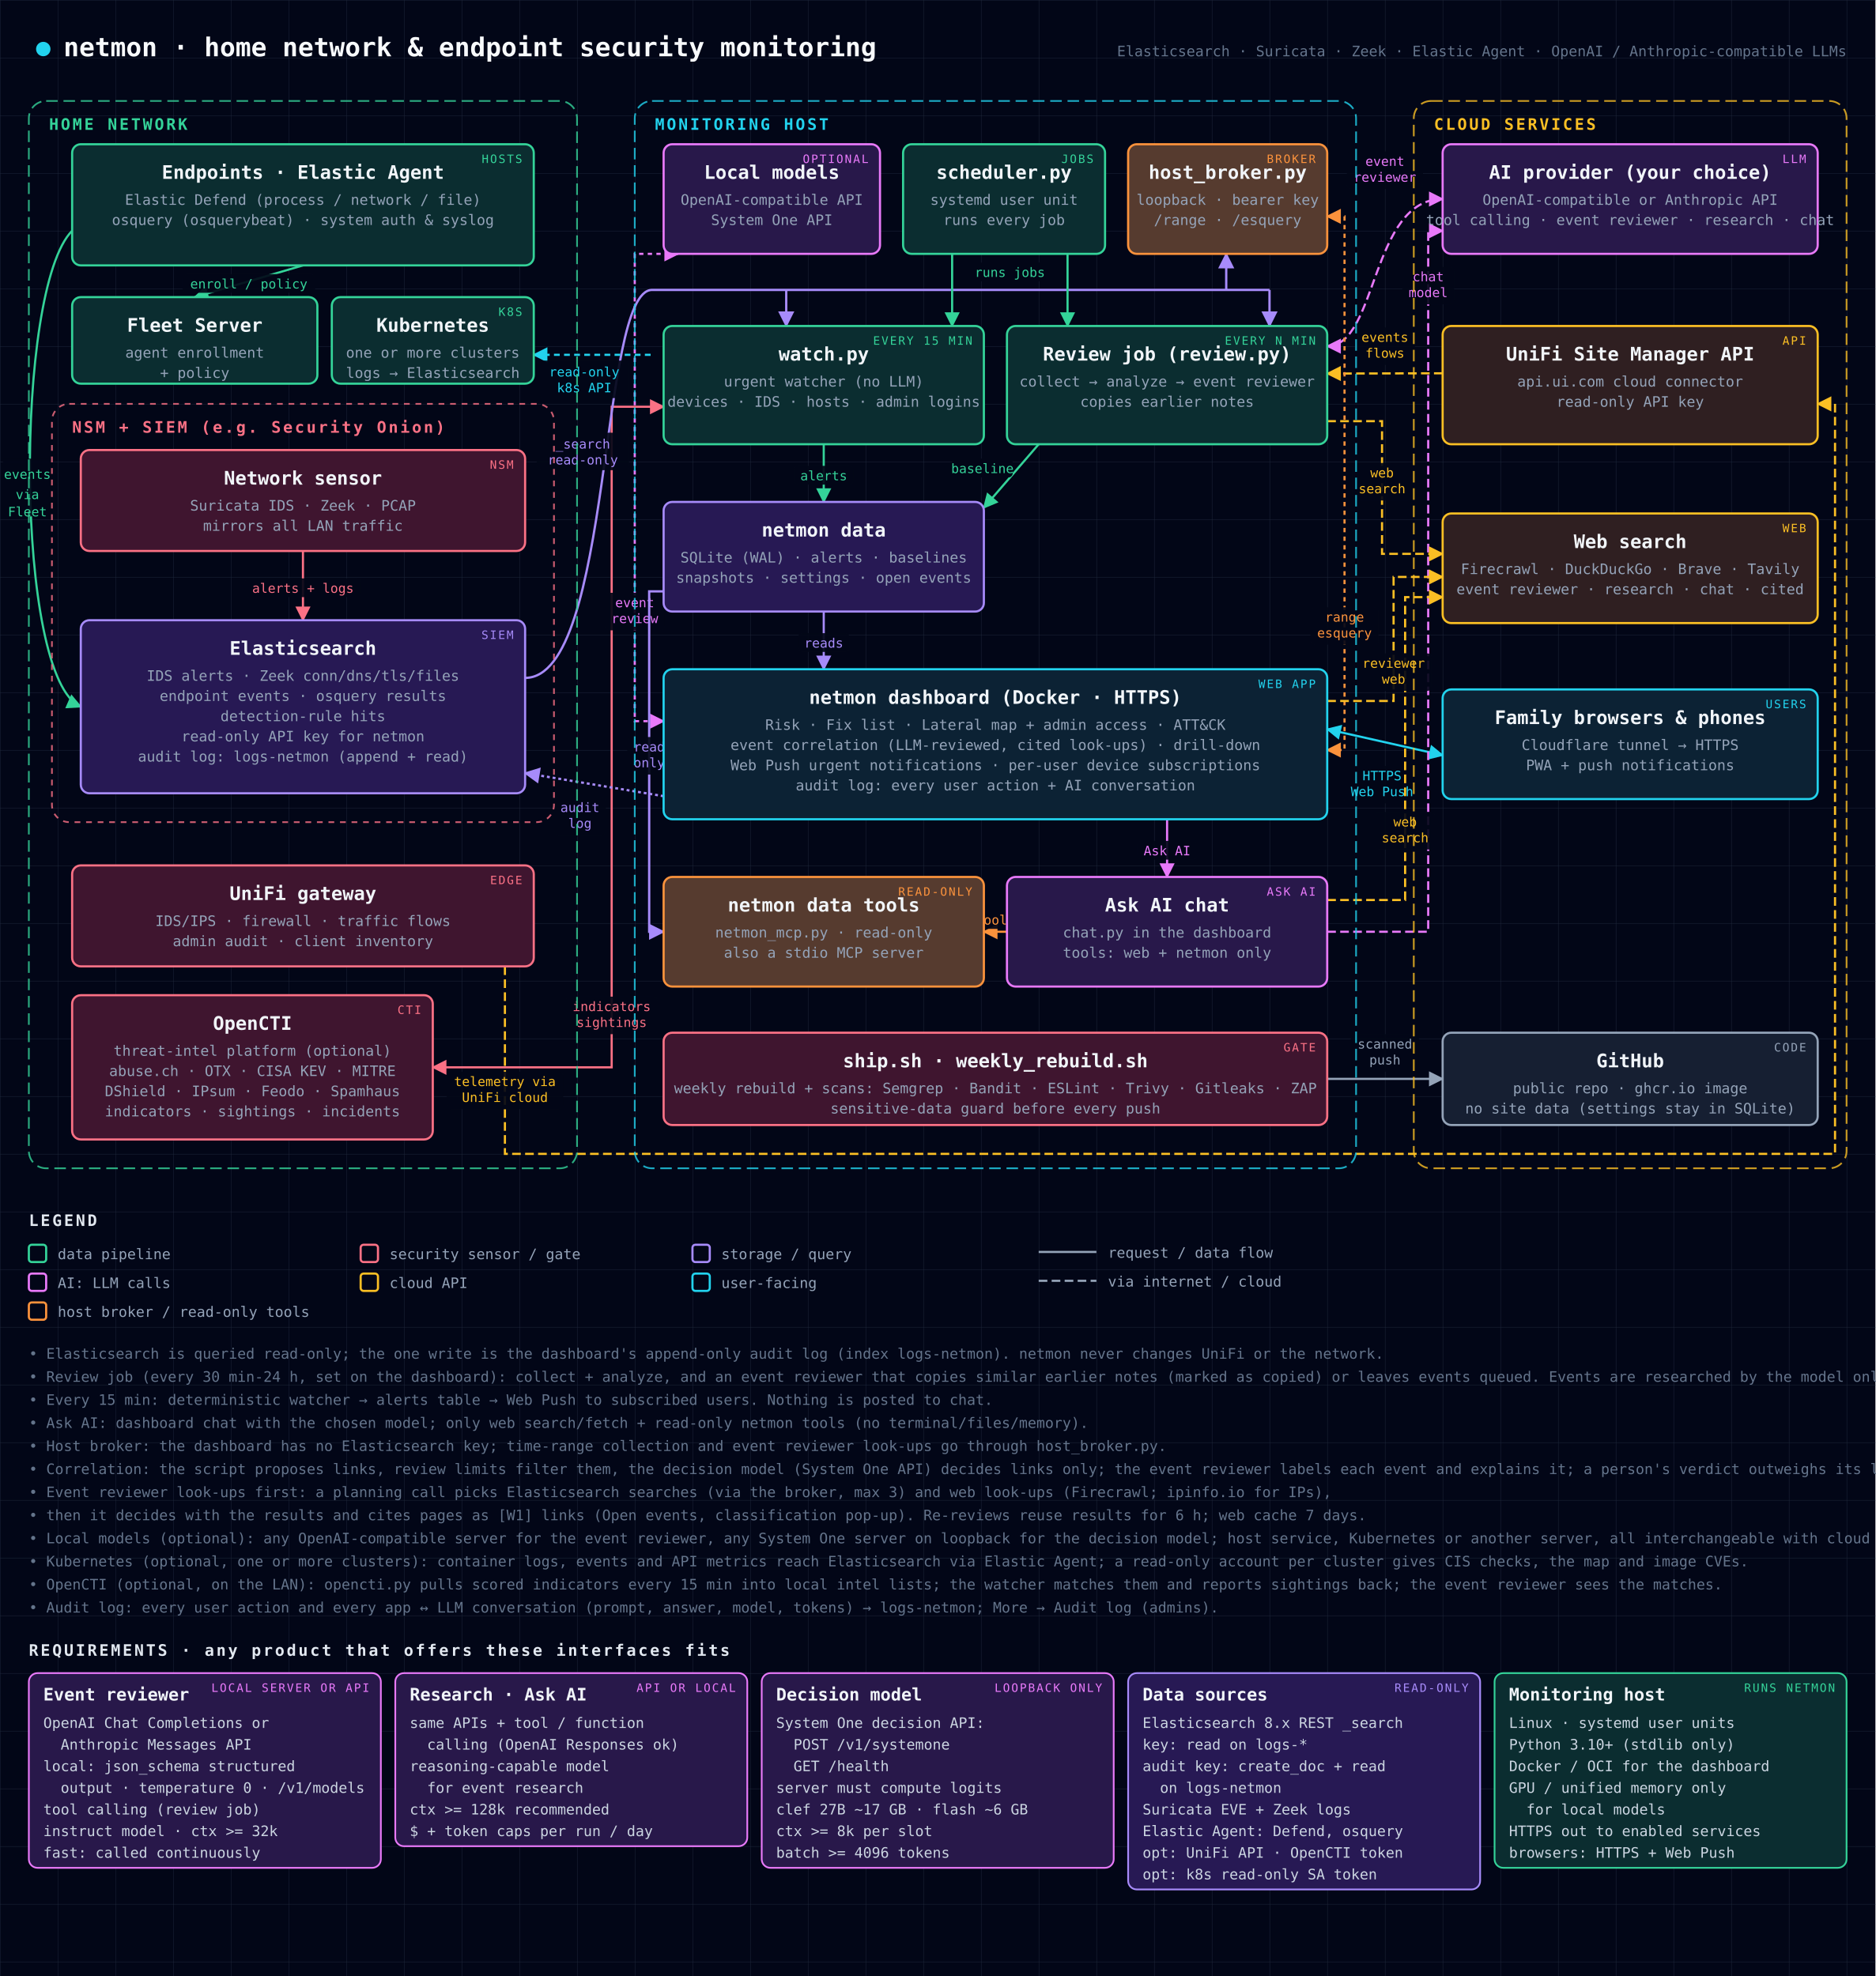
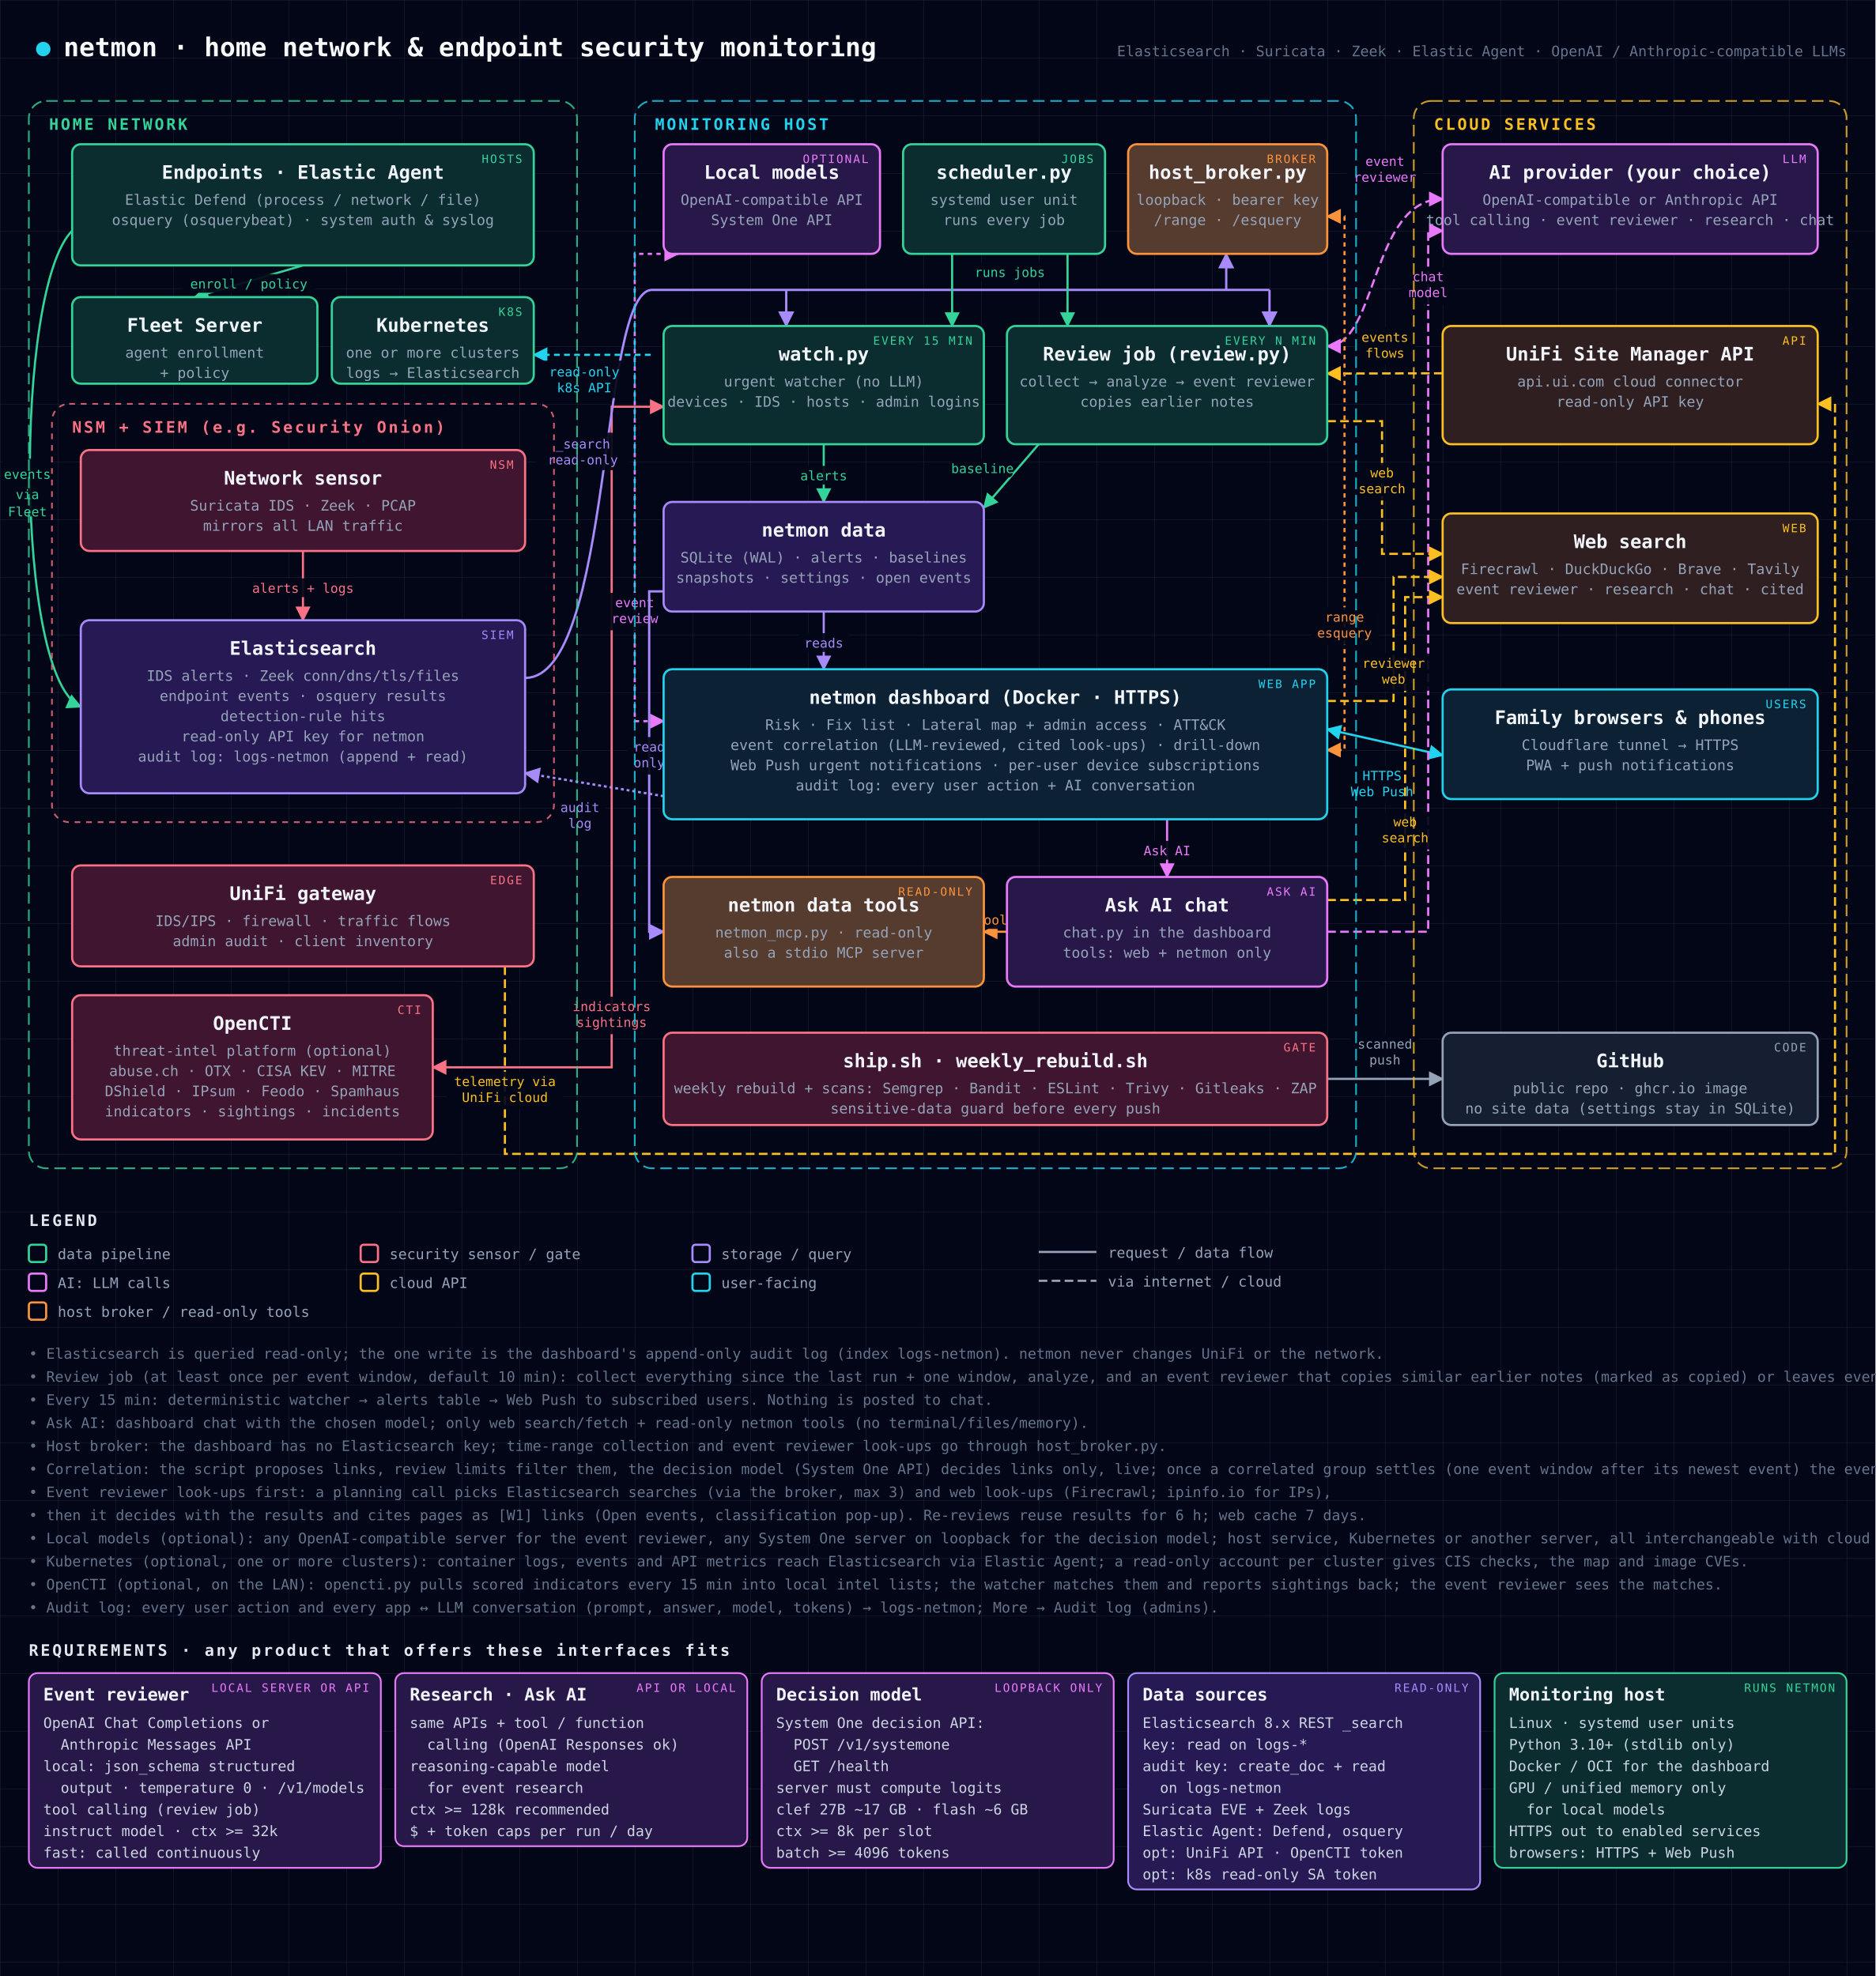
<svg xmlns="http://www.w3.org/2000/svg" viewBox="0 0 1300 1370" width="1300" height="1370" font-family="JetBrains Mono, ui-monospace, SFMono-Regular, Menlo, Consolas, monospace">
  <defs>
    <pattern id="grid" width="40" height="40" patternUnits="userSpaceOnUse">
      <path d="M 40 0 L 0 0 0 40" fill="none" stroke="#1e293b" stroke-width="0.5" />
    </pattern>
    <marker id="ah-22d3ee" viewBox="0 0 10 10" refX="9" refY="5" markerWidth="7" markerHeight="7" orient="auto-start-reverse">
      <path d="M0,0 L10,5 L0,10 z" fill="#22d3ee" />
    </marker>
    <marker id="ah-34d399" viewBox="0 0 10 10" refX="9" refY="5" markerWidth="7" markerHeight="7" orient="auto-start-reverse">
      <path d="M0,0 L10,5 L0,10 z" fill="#34d399" />
    </marker>
    <marker id="ah-64748b" viewBox="0 0 10 10" refX="9" refY="5" markerWidth="7" markerHeight="7" orient="auto-start-reverse">
      <path d="M0,0 L10,5 L0,10 z" fill="#64748b" />
    </marker>
    <marker id="ah-94a3b8" viewBox="0 0 10 10" refX="9" refY="5" markerWidth="7" markerHeight="7" orient="auto-start-reverse">
      <path d="M0,0 L10,5 L0,10 z" fill="#94a3b8" />
    </marker>
    <marker id="ah-a78bfa" viewBox="0 0 10 10" refX="9" refY="5" markerWidth="7" markerHeight="7" orient="auto-start-reverse">
      <path d="M0,0 L10,5 L0,10 z" fill="#a78bfa" />
    </marker>
    <marker id="ah-e879f9" viewBox="0 0 10 10" refX="9" refY="5" markerWidth="7" markerHeight="7" orient="auto-start-reverse">
      <path d="M0,0 L10,5 L0,10 z" fill="#e879f9" />
    </marker>
    <marker id="ah-fb7185" viewBox="0 0 10 10" refX="9" refY="5" markerWidth="7" markerHeight="7" orient="auto-start-reverse">
      <path d="M0,0 L10,5 L0,10 z" fill="#fb7185" />
    </marker>
    <marker id="ah-fb923c" viewBox="0 0 10 10" refX="9" refY="5" markerWidth="7" markerHeight="7" orient="auto-start-reverse">
      <path d="M0,0 L10,5 L0,10 z" fill="#fb923c" />
    </marker>
    <marker id="ah-fbbf24" viewBox="0 0 10 10" refX="9" refY="5" markerWidth="7" markerHeight="7" orient="auto-start-reverse">
      <path d="M0,0 L10,5 L0,10 z" fill="#fbbf24" />
    </marker>
  </defs>
  <rect width="1300" height="1370" fill="#020617" />
  <rect width="1300" height="1370" fill="url(#grid)" />
  <circle cx="30" cy="34" r="5" fill="#22d3ee" />
  <text x="44" y="39" fill="#f8fafc" font-size="18" font-weight="700">netmon · home network &amp; endpoint security monitoring</text>
  <text x="1280" y="39" text-anchor="end" fill="#64748b" font-size="10">Elasticsearch · Suricata · Zeek · Elastic Agent · OpenAI / Anthropic-compatible LLMs</text>
  <path d="M210.0,184 L135.0,206" fill="none" stroke="#34d399" stroke-width="1.5" marker-end="url(#ah-34d399)" />
  <rect x="126.5" y="190.0" width="92.0" height="13" rx="3" fill="#020617" opacity="0.92" />
  <text x="172.5" y="200.0" text-anchor="middle" fill="#34d399" font-size="9">enroll / policy</text>
  <path d="M50,160 C10,200 10,470 56,490" fill="none" stroke="#34d399" stroke-width="1.5" marker-end="url(#ah-34d399)" />
  <rect x="2" y="318" width="34" height="40" fill="#020617" opacity="0.9" />
  <text x="19" y="332" text-anchor="middle" fill="#34d399" font-size="9">events</text>
  <text x="19" y="346" text-anchor="middle" fill="#34d399" font-size="9">via</text>
  <text x="19" y="358" text-anchor="middle" fill="#34d399" font-size="9">Fleet</text>
  <path d="M210.0,382 L210.0,430" fill="none" stroke="#fb7185" stroke-width="1.5" marker-end="url(#ah-fb7185)" />
  <rect x="169.6" y="401.0" width="80.8" height="13" rx="3" fill="#020617" opacity="0.92" />
  <text x="210.0" y="411.0" text-anchor="middle" fill="#fb7185" font-size="9">alerts + logs</text>
  <path d="M300,740 L424,740 L424,282 L460,282" fill="none" stroke="#fb7185" stroke-width="1.5" marker-start="url(#ah-fb7185)" marker-end="url(#ah-fb7185)" />
  <rect x="392.0" y="691" width="64.0" height="26" rx="3" fill="#020617" opacity="0.92" />
  <text x="424" y="701" text-anchor="middle" fill="#fb7185" font-size="9">indicators</text>
  <text x="424" y="712" text-anchor="middle" fill="#fb7185" font-size="9">sightings</text>
  <path d="M364,470 C425,470 415,201 452,201 L880,201" fill="none" stroke="#a78bfa" stroke-width="1.6" />
  <path d="M545,201 L545,226" fill="none" stroke="#a78bfa" stroke-width="1.6" marker-end="url(#ah-a78bfa)" />
  <path d="M880,201 L880,226" fill="none" stroke="#a78bfa" stroke-width="1.6" marker-end="url(#ah-a78bfa)" />
  <rect x="372" y="300" width="64" height="26" rx="3" fill="#020617" opacity="0.92" />
  <text x="404" y="311" text-anchor="middle" fill="#a78bfa" font-size="9">_search</text>
  <text x="404" y="322" text-anchor="middle" fill="#a78bfa" font-size="9">read-only</text>
  <path d="M350,670 L350,800 L1272,800 L1272,280 L1260,280" fill="none" stroke="#fbbf24" stroke-width="1.5" stroke-dasharray="6,3" marker-end="url(#ah-fbbf24)" />
  <rect x="309.6" y="743" width="80.8" height="26" rx="3" fill="#020617" opacity="0.92" />
  <text x="350" y="753" text-anchor="middle" fill="#fbbf24" font-size="9">telemetry via</text>
  <text x="350" y="764" text-anchor="middle" fill="#fbbf24" font-size="9">UniFi cloud</text>
  <path d="M1000,258.8 L920,259" fill="none" stroke="#fbbf24" stroke-width="1.5" marker-end="url(#ah-fbbf24)" stroke-dasharray="6,3" />
  <rect x="939.2" y="227" width="41.6" height="26" rx="3" fill="#020617" opacity="0.92" />
  <text x="960" y="237" text-anchor="middle" fill="#fbbf24" font-size="9">events</text>
  <text x="960" y="248" text-anchor="middle" fill="#fbbf24" font-size="9">flows</text>
  <path d="M920,240 C955,240 950,138 1000,138" fill="none" stroke="#e879f9" stroke-width="1.5" stroke-dasharray="6,3" marker-start="url(#ah-e879f9)" marker-end="url(#ah-e879f9)" />
  <rect x="933.6" y="105" width="52.8" height="26" rx="3" fill="#020617" opacity="0.92" />
  <text x="960" y="115" text-anchor="middle" fill="#e879f9" font-size="9">event</text>
  <text x="960" y="126" text-anchor="middle" fill="#e879f9" font-size="9">reviewer</text>
  <path d="M370,246 L452,246" fill="none" stroke="#22d3ee" stroke-width="1.5" stroke-dasharray="4,3" marker-start="url(#ah-22d3ee)" />
  <rect x="374" y="250" width="62" height="26" rx="3" fill="#020617" opacity="0.92" />
  <text x="405" y="261" text-anchor="middle" fill="#22d3ee" font-size="9">read-only</text>
  <text x="405" y="272" text-anchor="middle" fill="#22d3ee" font-size="9">k8s API</text>
  <path d="M660,176 L660,226" fill="none" stroke="#34d399" stroke-width="1.5" marker-end="url(#ah-34d399)" />
  <path d="M740,176 L740,226" fill="none" stroke="#34d399" stroke-width="1.5" marker-end="url(#ah-34d399)" />
  <rect x="671" y="182" width="58" height="13" rx="3" fill="#020617" />
  <text x="700" y="192" text-anchor="middle" fill="#34d399" font-size="9">runs jobs</text>
  <path d="M850,201 L850,176" fill="none" stroke="#a78bfa" stroke-width="1.6" marker-end="url(#ah-a78bfa)" />
  <path d="M920,150 L932,150 L932,520 L920,520" fill="none" stroke="#fb923c" stroke-width="1.5" stroke-dasharray="3,3" marker-start="url(#ah-fb923c)" marker-end="url(#ah-fb923c)" />
  <rect x="908.4" y="421" width="47.2" height="26" rx="3" fill="#020617" opacity="0.92" />
  <text x="932" y="431" text-anchor="middle" fill="#fb923c" font-size="9">range</text>
  <text x="932" y="442" text-anchor="middle" fill="#fb923c" font-size="9">esquery</text>
  <path d="M571.0,308 L571.0,348" fill="none" stroke="#34d399" stroke-width="1.5" marker-end="url(#ah-34d399)" />
  <rect x="550.2" y="323.0" width="41.6" height="13" rx="3" fill="#020617" opacity="0.92" />
  <text x="571.0" y="333.0" text-anchor="middle" fill="#34d399" font-size="9">alerts</text>
  <path d="M720,308 L682,352" fill="none" stroke="#34d399" stroke-width="1.5" marker-end="url(#ah-34d399)" />
  <rect x="660" y="318" width="42" height="13" rx="3" fill="#020617" />
  <text x="681" y="328" text-anchor="middle" fill="#34d399" font-size="9">baseline</text>
  <path d="M571.0,424 L571,464" fill="none" stroke="#a78bfa" stroke-width="1.5" marker-end="url(#ah-a78bfa)" />
  <rect x="553.0" y="439.0" width="36.0" height="13" rx="3" fill="#020617" opacity="0.92" />
  <text x="571.0" y="449.0" text-anchor="middle" fill="#a78bfa" font-size="9">reads</text>
  <path d="M920,505.6 L1000,523.6" fill="none" stroke="#22d3ee" stroke-width="1.5" marker-end="url(#ah-22d3ee)" marker-start="url(#ah-22d3ee)" />
  <rect x="931.6" y="531" width="52.8" height="26" rx="3" fill="#020617" opacity="0.92" />
  <text x="958" y="541" text-anchor="middle" fill="#22d3ee" font-size="9">HTTPS</text>
  <text x="958" y="552" text-anchor="middle" fill="#22d3ee" font-size="9">Web Push</text>
  <path d="M920,748.0 L1000,748.0" fill="none" stroke="#94a3b8" stroke-width="1.5" marker-end="url(#ah-94a3b8)" />
  <rect x="936.4" y="717" width="47.2" height="26" rx="3" fill="#020617" opacity="0.92" />
  <text x="960" y="727" text-anchor="middle" fill="#94a3b8" font-size="9">scanned</text>
  <text x="960" y="738" text-anchor="middle" fill="#94a3b8" font-size="9">push</text>
  <path d="M470,176 L440,176 L440,500 L460,500" fill="none" stroke="#e879f9" stroke-width="1.5" stroke-dasharray="3,3" marker-start="url(#ah-e879f9)" marker-end="url(#ah-e879f9)" />
  <rect x="419.2" y="411" width="41.6" height="26" rx="3" fill="#020617" opacity="0.92" />
  <text x="440" y="421" text-anchor="middle" fill="#e879f9" font-size="9">event</text>
  <text x="440" y="432" text-anchor="middle" fill="#e879f9" font-size="9">review</text>
  <path d="M809,568 L809,608" fill="none" stroke="#e879f9" stroke-width="1.5" marker-end="url(#ah-e879f9)" />
  <rect x="788.2" y="583.0" width="41.6" height="13" rx="3" fill="#020617" opacity="0.92" />
  <text x="809.0" y="593.0" text-anchor="middle" fill="#e879f9" font-size="9">Ask AI</text>
  <path d="M698,646.0 L682,646.0" fill="none" stroke="#fb923c" stroke-width="1.5" marker-end="url(#ah-fb923c)" />
  <rect x="672.0" y="631.0" width="36.0" height="13" rx="3" fill="#020617" opacity="0.92" />
  <text x="690.0" y="641.0" text-anchor="middle" fill="#fb923c" font-size="9">tools</text>
  <path d="M460,410 L450,410 L450,646 L460,646" fill="none" stroke="#a78bfa" stroke-width="1.6" marker-end="url(#ah-a78bfa)" />
  <rect x="434.8" y="511" width="30.4" height="26" rx="3" fill="#020617" opacity="0.92" />
  <text x="450" y="521" text-anchor="middle" fill="#a78bfa" font-size="9">read</text>
  <text x="450" y="532" text-anchor="middle" fill="#a78bfa" font-size="9">only</text>
  <path d="M920,646 L990,646 L990,160 L1000,160" fill="none" stroke="#e879f9" stroke-width="1.5" stroke-dasharray="6,3" marker-end="url(#ah-e879f9)" />
  <rect x="972.0" y="185" width="36.0" height="26" rx="3" fill="#020617" opacity="0.92" />
  <text x="990" y="195" text-anchor="middle" fill="#e879f9" font-size="9">chat</text>
  <text x="990" y="206" text-anchor="middle" fill="#e879f9" font-size="9">model</text>
  <path d="M920,292 L958,292 L958,384 L1000,384" fill="none" stroke="#fbbf24" stroke-width="1.5" stroke-dasharray="6,3" marker-end="url(#ah-fbbf24)" />
  <rect x="937.2" y="321" width="41.6" height="26" rx="3" fill="#020617" opacity="0.92" />
  <text x="958" y="331" text-anchor="middle" fill="#fbbf24" font-size="9">web</text>
  <text x="958" y="342" text-anchor="middle" fill="#fbbf24" font-size="9">search</text>
  <path d="M920,624 L974,624 L974,414 L1000,414" fill="none" stroke="#fbbf24" stroke-width="1.5" stroke-dasharray="6,3" marker-end="url(#ah-fbbf24)" />
  <rect x="953.2" y="563" width="41.6" height="26" rx="3" fill="#020617" opacity="0.92" />
  <text x="974" y="573" text-anchor="middle" fill="#fbbf24" font-size="9">web</text>
  <text x="974" y="584" text-anchor="middle" fill="#fbbf24" font-size="9">search</text>
  <path d="M920,486 L966,486 L966,400 L1000,400" fill="none" stroke="#fbbf24" stroke-width="1.5" stroke-dasharray="6,3" marker-end="url(#ah-fbbf24)" />
  <rect x="939.6" y="453" width="52.8" height="26" rx="3" fill="#020617" opacity="0.92" />
  <text x="966" y="463" text-anchor="middle" fill="#fbbf24" font-size="9">reviewer</text>
  <text x="966" y="474" text-anchor="middle" fill="#fbbf24" font-size="9">web</text>
  <path d="M460,552 L364,536" fill="none" stroke="#a78bfa" stroke-width="1.6" stroke-dasharray="2,2" marker-end="url(#ah-a78bfa)" />
  <rect x="384.0" y="553" width="36.0" height="26" rx="3" fill="#020617" opacity="0.92" />
  <text x="402" y="563" text-anchor="middle" fill="#a78bfa" font-size="9">audit</text>
  <text x="402" y="574" text-anchor="middle" fill="#a78bfa" font-size="9">log</text>
  <rect x="20" y="70" width="380" height="740" rx="12" fill="none" stroke="#34d399" stroke-width="1.2" stroke-dasharray="8,4" opacity="0.8" />
  <text x="34" y="90" fill="#34d399" font-size="11" font-weight="700" letter-spacing="1.5">HOME NETWORK</text>
  <rect x="36" y="280" width="348" height="290" rx="12" fill="none" stroke="#fb7185" stroke-width="1.2" stroke-dasharray="4,4" opacity="0.8" />
  <text x="50" y="300" fill="#fb7185" font-size="11" font-weight="700" letter-spacing="1.5">NSM + SIEM (e.g. Security Onion)</text>
  <rect x="440" y="70" width="500" height="740" rx="12" fill="none" stroke="#22d3ee" stroke-width="1.2" stroke-dasharray="8,4" opacity="0.8" />
  <text x="454" y="90" fill="#22d3ee" font-size="11" font-weight="700" letter-spacing="1.5">MONITORING HOST</text>
  <rect x="980" y="70" width="300" height="740" rx="12" fill="none" stroke="#fbbf24" stroke-width="1.2" stroke-dasharray="8,4" opacity="0.8" />
  <text x="994" y="90" fill="#fbbf24" font-size="11" font-weight="700" letter-spacing="1.5">CLOUD SERVICES</text>
  <rect x="50" y="100" width="320" height="84" rx="6" fill="#0f172a" />
  <rect x="50" y="100" width="320" height="84" rx="6" fill="rgba(6,78,59,0.4)" stroke="#34d399" stroke-width="1.5" />
  <text x="210.0" y="124" text-anchor="middle" fill="#f1f5f9" font-size="13" font-weight="700">Endpoints · Elastic Agent</text>
  <text x="210.0" y="142" text-anchor="middle" fill="#94a3b8" font-size="10">Elastic Defend (process / network / file)</text>
  <text x="210.0" y="156" text-anchor="middle" fill="#94a3b8" font-size="10">osquery (osquerybeat) · system auth &amp; syslog</text>
  <text x="362" y="113" text-anchor="end" fill="#34d399" font-size="8" letter-spacing="1">HOSTS</text>
  <rect x="50" y="206" width="170" height="60" rx="6" fill="#0f172a" />
  <rect x="50" y="206" width="170" height="60" rx="6" fill="rgba(6,78,59,0.4)" stroke="#34d399" stroke-width="1.5" />
  <text x="135.0" y="230" text-anchor="middle" fill="#f1f5f9" font-size="13" font-weight="700">Fleet Server</text>
  <text x="135.0" y="248" text-anchor="middle" fill="#94a3b8" font-size="10">agent enrollment</text>
  <text x="135.0" y="262" text-anchor="middle" fill="#94a3b8" font-size="10">+ policy</text>
  <rect x="230" y="206" width="140" height="60" rx="6" fill="#0f172a" />
  <rect x="230" y="206" width="140" height="60" rx="6" fill="rgba(6,78,59,0.4)" stroke="#34d399" stroke-width="1.5" />
  <text x="300.0" y="230" text-anchor="middle" fill="#f1f5f9" font-size="13" font-weight="700">Kubernetes</text>
  <text x="300.0" y="248" text-anchor="middle" fill="#94a3b8" font-size="10">one or more clusters</text>
  <text x="300.0" y="262" text-anchor="middle" fill="#94a3b8" font-size="10">logs → Elasticsearch</text>
  <text x="362" y="219" text-anchor="end" fill="#34d399" font-size="8" letter-spacing="1">K8S</text>
  <rect x="56" y="312" width="308" height="70" rx="6" fill="#0f172a" />
  <rect x="56" y="312" width="308" height="70" rx="6" fill="rgba(136,19,55,0.4)" stroke="#fb7185" stroke-width="1.5" />
  <text x="210.0" y="336" text-anchor="middle" fill="#f1f5f9" font-size="13" font-weight="700">Network sensor</text>
  <text x="210.0" y="354" text-anchor="middle" fill="#94a3b8" font-size="10">Suricata IDS · Zeek · PCAP</text>
  <text x="210.0" y="368" text-anchor="middle" fill="#94a3b8" font-size="10">mirrors all LAN traffic</text>
  <text x="356" y="325" text-anchor="end" fill="#fb7185" font-size="8" letter-spacing="1">NSM</text>
  <rect x="56" y="430" width="308" height="120" rx="6" fill="#0f172a" />
  <rect x="56" y="430" width="308" height="120" rx="6" fill="rgba(76,29,149,0.4)" stroke="#a78bfa" stroke-width="1.5" />
  <text x="210.0" y="454" text-anchor="middle" fill="#f1f5f9" font-size="13" font-weight="700">Elasticsearch</text>
  <text x="210.0" y="472" text-anchor="middle" fill="#94a3b8" font-size="10">IDS alerts · Zeek conn/dns/tls/files</text>
  <text x="210.0" y="486" text-anchor="middle" fill="#94a3b8" font-size="10">endpoint events · osquery results</text>
  <text x="210.0" y="500" text-anchor="middle" fill="#94a3b8" font-size="10">detection-rule hits</text>
  <text x="210.0" y="514" text-anchor="middle" fill="#94a3b8" font-size="10">read-only API key for netmon</text>
  <text x="210.0" y="528" text-anchor="middle" fill="#94a3b8" font-size="10">audit log: logs-netmon (append + read)</text>
  <text x="356" y="443" text-anchor="end" fill="#a78bfa" font-size="8" letter-spacing="1">SIEM</text>
  <rect x="50" y="600" width="320" height="70" rx="6" fill="#0f172a" />
  <rect x="50" y="600" width="320" height="70" rx="6" fill="rgba(136,19,55,0.4)" stroke="#fb7185" stroke-width="1.5" />
  <text x="210.0" y="624" text-anchor="middle" fill="#f1f5f9" font-size="13" font-weight="700">UniFi gateway</text>
  <text x="210.0" y="642" text-anchor="middle" fill="#94a3b8" font-size="10">IDS/IPS · firewall · traffic flows</text>
  <text x="210.0" y="656" text-anchor="middle" fill="#94a3b8" font-size="10">admin audit · client inventory</text>
  <text x="362" y="613" text-anchor="end" fill="#fb7185" font-size="8" letter-spacing="1">EDGE</text>
  <rect x="50" y="690" width="250" height="100" rx="6" fill="#0f172a" />
  <rect x="50" y="690" width="250" height="100" rx="6" fill="rgba(136,19,55,0.4)" stroke="#fb7185" stroke-width="1.5" />
  <text x="175.0" y="714" text-anchor="middle" fill="#f1f5f9" font-size="13" font-weight="700">OpenCTI</text>
  <text x="175.0" y="732" text-anchor="middle" fill="#94a3b8" font-size="10">threat-intel platform (optional)</text>
  <text x="175.0" y="746" text-anchor="middle" fill="#94a3b8" font-size="10">abuse.ch · OTX · CISA KEV · MITRE</text>
  <text x="175.0" y="760" text-anchor="middle" fill="#94a3b8" font-size="10">DShield · IPsum · Feodo · Spamhaus</text>
  <text x="175.0" y="774" text-anchor="middle" fill="#94a3b8" font-size="10">indicators · sightings · incidents</text>
  <text x="292" y="703" text-anchor="end" fill="#fb7185" font-size="8" letter-spacing="1">CTI</text>
  <rect x="460" y="100" width="150" height="76" rx="6" fill="#0f172a" />
  <rect x="460" y="100" width="150" height="76" rx="6" fill="rgba(88,28,135,0.35)" stroke="#e879f9" stroke-width="1.5" />
  <text x="535.0" y="124" text-anchor="middle" fill="#f1f5f9" font-size="13" font-weight="700">Local models</text>
  <text x="535.0" y="142" text-anchor="middle" fill="#94a3b8" font-size="10">OpenAI-compatible API</text>
  <text x="535.0" y="156" text-anchor="middle" fill="#94a3b8" font-size="10">System One API</text>
  <text x="602" y="113" text-anchor="end" fill="#e879f9" font-size="8" letter-spacing="1">OPTIONAL</text>
  <rect x="626" y="100" width="140" height="76" rx="6" fill="#0f172a" />
  <rect x="626" y="100" width="140" height="76" rx="6" fill="rgba(6,78,59,0.4)" stroke="#34d399" stroke-width="1.5" />
  <text x="696.0" y="124" text-anchor="middle" fill="#f1f5f9" font-size="13" font-weight="700">scheduler.py</text>
  <text x="696.0" y="142" text-anchor="middle" fill="#94a3b8" font-size="10">systemd user unit</text>
  <text x="696.0" y="156" text-anchor="middle" fill="#94a3b8" font-size="10">runs every job</text>
  <text x="758" y="113" text-anchor="end" fill="#34d399" font-size="8" letter-spacing="1">JOBS</text>
  <rect x="782" y="100" width="138" height="76" rx="6" fill="#0f172a" />
  <rect x="782" y="100" width="138" height="76" rx="6" fill="rgba(251,146,60,0.3)" stroke="#fb923c" stroke-width="1.5" />
  <text x="851.0" y="124" text-anchor="middle" fill="#f1f5f9" font-size="13" font-weight="700">host_broker.py</text>
  <text x="851.0" y="142" text-anchor="middle" fill="#94a3b8" font-size="10">loopback · bearer key</text>
  <text x="851.0" y="156" text-anchor="middle" fill="#94a3b8" font-size="10">/range · /esquery</text>
  <text x="912" y="113" text-anchor="end" fill="#fb923c" font-size="8" letter-spacing="1">BROKER</text>
  <rect x="460" y="226" width="222" height="82" rx="6" fill="#0f172a" />
  <rect x="460" y="226" width="222" height="82" rx="6" fill="rgba(6,78,59,0.4)" stroke="#34d399" stroke-width="1.5" />
  <text x="571.0" y="250" text-anchor="middle" fill="#f1f5f9" font-size="13" font-weight="700">watch.py</text>
  <text x="571.0" y="268" text-anchor="middle" fill="#94a3b8" font-size="10">urgent watcher (no LLM)</text>
  <text x="571.0" y="282" text-anchor="middle" fill="#94a3b8" font-size="10">devices · IDS · hosts · admin logins</text>
  <text x="674" y="239" text-anchor="end" fill="#34d399" font-size="8" letter-spacing="1">EVERY 15 MIN</text>
  <rect x="698" y="226" width="222" height="82" rx="6" fill="#0f172a" />
  <rect x="698" y="226" width="222" height="82" rx="6" fill="rgba(6,78,59,0.4)" stroke="#34d399" stroke-width="1.5" />
  <text x="809.0" y="250" text-anchor="middle" fill="#f1f5f9" font-size="13" font-weight="700">Review job (review.py)</text>
  <text x="809.0" y="268" text-anchor="middle" fill="#94a3b8" font-size="10">collect → analyze → event reviewer</text>
  <text x="809.0" y="282" text-anchor="middle" fill="#94a3b8" font-size="10">copies earlier notes</text>
  <text x="912" y="239" text-anchor="end" fill="#34d399" font-size="8" letter-spacing="1">EVERY N MIN</text>
  <rect x="460" y="348" width="222" height="76" rx="6" fill="#0f172a" />
  <rect x="460" y="348" width="222" height="76" rx="6" fill="rgba(76,29,149,0.4)" stroke="#a78bfa" stroke-width="1.5" />
  <text x="571.0" y="372" text-anchor="middle" fill="#f1f5f9" font-size="13" font-weight="700">netmon data</text>
  <text x="571.0" y="390" text-anchor="middle" fill="#94a3b8" font-size="10">SQLite (WAL) · alerts · baselines</text>
  <text x="571.0" y="404" text-anchor="middle" fill="#94a3b8" font-size="10">snapshots · settings · open events</text>
  <rect x="460" y="464" width="460" height="104" rx="6" fill="#0f172a" />
  <rect x="460" y="464" width="460" height="104" rx="6" fill="rgba(8,51,68,0.4)" stroke="#22d3ee" stroke-width="1.5" />
  <text x="690.0" y="488" text-anchor="middle" fill="#f1f5f9" font-size="13" font-weight="700">netmon dashboard  (Docker · HTTPS)</text>
  <text x="690.0" y="506" text-anchor="middle" fill="#94a3b8" font-size="10">Risk · Fix list · Lateral map + admin access · ATT&amp;CK</text>
  <text x="690.0" y="520" text-anchor="middle" fill="#94a3b8" font-size="10">event correlation (LLM-reviewed, cited look-ups) · drill-down</text>
  <text x="690.0" y="534" text-anchor="middle" fill="#94a3b8" font-size="10">Web Push urgent notifications · per-user device subscriptions</text>
  <text x="690.0" y="548" text-anchor="middle" fill="#94a3b8" font-size="10">audit log: every user action + AI conversation</text>
  <text x="912" y="477" text-anchor="end" fill="#22d3ee" font-size="8" letter-spacing="1">WEB APP</text>
  <rect x="460" y="608" width="222" height="76" rx="6" fill="#0f172a" />
  <rect x="460" y="608" width="222" height="76" rx="6" fill="rgba(251,146,60,0.3)" stroke="#fb923c" stroke-width="1.5" />
  <text x="571.0" y="632" text-anchor="middle" fill="#f1f5f9" font-size="13" font-weight="700">netmon data tools</text>
  <text x="571.0" y="650" text-anchor="middle" fill="#94a3b8" font-size="10">netmon_mcp.py · read-only</text>
  <text x="571.0" y="664" text-anchor="middle" fill="#94a3b8" font-size="10">also a stdio MCP server</text>
  <text x="674" y="621" text-anchor="end" fill="#fb923c" font-size="8" letter-spacing="1">READ-ONLY</text>
  <rect x="698" y="608" width="222" height="76" rx="6" fill="#0f172a" />
  <rect x="698" y="608" width="222" height="76" rx="6" fill="rgba(88,28,135,0.35)" stroke="#e879f9" stroke-width="1.5" />
  <text x="809.0" y="632" text-anchor="middle" fill="#f1f5f9" font-size="13" font-weight="700">Ask AI chat</text>
  <text x="809.0" y="650" text-anchor="middle" fill="#94a3b8" font-size="10">chat.py in the dashboard</text>
  <text x="809.0" y="664" text-anchor="middle" fill="#94a3b8" font-size="10">tools: web + netmon only</text>
  <text x="912" y="621" text-anchor="end" fill="#e879f9" font-size="8" letter-spacing="1">ASK AI</text>
  <rect x="460" y="716" width="460" height="64" rx="6" fill="#0f172a" />
  <rect x="460" y="716" width="460" height="64" rx="6" fill="rgba(136,19,55,0.4)" stroke="#fb7185" stroke-width="1.5" />
  <text x="690.0" y="740" text-anchor="middle" fill="#f1f5f9" font-size="13" font-weight="700">ship.sh · weekly_rebuild.sh</text>
  <text x="690.0" y="758" text-anchor="middle" fill="#94a3b8" font-size="10">weekly rebuild + scans: Semgrep · Bandit · ESLint · Trivy · Gitleaks · ZAP</text>
  <text x="690.0" y="772" text-anchor="middle" fill="#94a3b8" font-size="10">sensitive-data guard before every push</text>
  <text x="912" y="729" text-anchor="end" fill="#fb7185" font-size="8" letter-spacing="1">GATE</text>
  <rect x="1000" y="100" width="260" height="76" rx="6" fill="#0f172a" />
  <rect x="1000" y="100" width="260" height="76" rx="6" fill="rgba(88,28,135,0.35)" stroke="#e879f9" stroke-width="1.5" />
  <text x="1130.0" y="124" text-anchor="middle" fill="#f1f5f9" font-size="13" font-weight="700">AI provider (your choice)</text>
  <text x="1130.0" y="142" text-anchor="middle" fill="#94a3b8" font-size="10">OpenAI-compatible or Anthropic API</text>
  <text x="1130.0" y="156" text-anchor="middle" fill="#94a3b8" font-size="10">tool calling · event reviewer · research · chat</text>
  <text x="1252" y="113" text-anchor="end" fill="#e879f9" font-size="8" letter-spacing="1">LLM</text>
  <rect x="1000" y="226" width="260" height="82" rx="6" fill="#0f172a" />
  <rect x="1000" y="226" width="260" height="82" rx="6" fill="rgba(120,53,15,0.3)" stroke="#fbbf24" stroke-width="1.5" />
  <text x="1130.0" y="250" text-anchor="middle" fill="#f1f5f9" font-size="13" font-weight="700">UniFi Site Manager API</text>
  <text x="1130.0" y="268" text-anchor="middle" fill="#94a3b8" font-size="10">api.ui.com cloud connector</text>
  <text x="1130.0" y="282" text-anchor="middle" fill="#94a3b8" font-size="10">read-only API key</text>
  <text x="1252" y="239" text-anchor="end" fill="#fbbf24" font-size="8" letter-spacing="1">API</text>
  <rect x="1000" y="356" width="260" height="76" rx="6" fill="#0f172a" />
  <rect x="1000" y="356" width="260" height="76" rx="6" fill="rgba(120,53,15,0.3)" stroke="#fbbf24" stroke-width="1.5" />
  <text x="1130.0" y="380" text-anchor="middle" fill="#f1f5f9" font-size="13" font-weight="700">Web search</text>
  <text x="1130.0" y="398" text-anchor="middle" fill="#94a3b8" font-size="10">Firecrawl · DuckDuckGo · Brave · Tavily</text>
  <text x="1130.0" y="412" text-anchor="middle" fill="#94a3b8" font-size="10">event reviewer · research · chat · cited</text>
  <text x="1252" y="369" text-anchor="end" fill="#fbbf24" font-size="8" letter-spacing="1">WEB</text>
  <rect x="1000" y="478" width="260" height="76" rx="6" fill="#0f172a" />
  <rect x="1000" y="478" width="260" height="76" rx="6" fill="rgba(8,51,68,0.4)" stroke="#22d3ee" stroke-width="1.5" />
  <text x="1130.0" y="502" text-anchor="middle" fill="#f1f5f9" font-size="13" font-weight="700">Family browsers &amp; phones</text>
  <text x="1130.0" y="520" text-anchor="middle" fill="#94a3b8" font-size="10">Cloudflare tunnel → HTTPS</text>
  <text x="1130.0" y="534" text-anchor="middle" fill="#94a3b8" font-size="10">PWA + push notifications</text>
  <text x="1252" y="491" text-anchor="end" fill="#22d3ee" font-size="8" letter-spacing="1">USERS</text>
  <rect x="1000" y="716" width="260" height="64" rx="6" fill="#0f172a" />
  <rect x="1000" y="716" width="260" height="64" rx="6" fill="rgba(30,41,59,0.5)" stroke="#94a3b8" stroke-width="1.5" />
  <text x="1130.0" y="740" text-anchor="middle" fill="#f1f5f9" font-size="13" font-weight="700">GitHub</text>
  <text x="1130.0" y="758" text-anchor="middle" fill="#94a3b8" font-size="10">public repo · ghcr.io image</text>
  <text x="1130.0" y="772" text-anchor="middle" fill="#94a3b8" font-size="10">no site data (settings stay in SQLite)</text>
  <text x="1252" y="729" text-anchor="end" fill="#94a3b8" font-size="8" letter-spacing="1">CODE</text>
  <text x="20" y="850" fill="#e2e8f0" font-size="11" font-weight="700" letter-spacing="1.5">LEGEND</text>
  <rect x="20" y="863" width="12" height="12" rx="2" fill="none" stroke="#34d399" stroke-width="1.5" />
  <text x="40" y="873" fill="#94a3b8" font-size="10">data pipeline</text>
  <rect x="250" y="863" width="12" height="12" rx="2" fill="none" stroke="#fb7185" stroke-width="1.5" />
  <text x="270" y="873" fill="#94a3b8" font-size="10">security sensor / gate</text>
  <rect x="480" y="863" width="12" height="12" rx="2" fill="none" stroke="#a78bfa" stroke-width="1.5" />
  <text x="500" y="873" fill="#94a3b8" font-size="10">storage / query</text>
  <rect x="20" y="883" width="12" height="12" rx="2" fill="none" stroke="#e879f9" stroke-width="1.5" />
  <text x="40" y="893" fill="#94a3b8" font-size="10">AI: LLM calls</text>
  <rect x="250" y="883" width="12" height="12" rx="2" fill="none" stroke="#fbbf24" stroke-width="1.5" />
  <text x="270" y="893" fill="#94a3b8" font-size="10">cloud API</text>
  <rect x="480" y="883" width="12" height="12" rx="2" fill="none" stroke="#22d3ee" stroke-width="1.5" />
  <text x="500" y="893" fill="#94a3b8" font-size="10">user-facing</text>
  <rect x="20" y="903" width="12" height="12" rx="2" fill="none" stroke="#fb923c" stroke-width="1.5" />
  <text x="40" y="913" fill="#94a3b8" font-size="10">host broker / read-only tools</text>
  <line x1="720" y1="868" x2="760" y2="868" stroke="#94a3b8" stroke-width="1.5" />
  <text x="768" y="872" fill="#94a3b8" font-size="10">request / data flow</text>
  <line x1="720" y1="888" x2="760" y2="888" stroke="#94a3b8" stroke-width="1.5" stroke-dasharray="6,3" />
  <text x="768" y="892" fill="#94a3b8" font-size="10">via internet / cloud</text>
  <text x="20" y="942" fill="#64748b" font-size="10">• Elasticsearch is queried read-only; the one write is the dashboard's append-only audit log (index logs-netmon). netmon never changes UniFi or the network.</text>
-   <text x="20" y="958" fill="#64748b" font-size="10">• Review job (every 30 min-24 h, set on the dashboard): collect + analyze, and an event reviewer that copies similar earlier notes (marked as copied) or leaves events queued. Events are researched by the model only when a person clicks Send to research.</text>
+   <text x="20" y="958" fill="#64748b" font-size="10">• Review job (at least once per event window, default 10 min): collect everything since the last run + one window, analyze, and an event reviewer that copies similar earlier notes (marked as copied) or leaves events queued. Events are researched by the model only when a person clicks Send to research.</text>
  <text x="20" y="974" fill="#64748b" font-size="10">• Every 15 min: deterministic watcher → alerts table → Web Push to subscribed users. Nothing is posted to chat.</text>
  <text x="20" y="990" fill="#64748b" font-size="10">• Ask AI: dashboard chat with the chosen model; only web search/fetch + read-only netmon tools (no terminal/files/memory).</text>
  <text x="20" y="1006" fill="#64748b" font-size="10">• Host broker: the dashboard has no Elasticsearch key; time-range collection and event reviewer look-ups go through host_broker.py.</text>
-   <text x="20" y="1022" fill="#64748b" font-size="10">• Correlation: the script proposes links, review limits filter them, the decision model (System One API) decides links only; the event reviewer labels each event and explains it; a person's verdict outweighs its label.</text>
+   <text x="20" y="1022" fill="#64748b" font-size="10">• Correlation: the script proposes links, review limits filter them, the decision model (System One API) decides links only, live; once a correlated group settles (one event window after its newest event) the event reviewer labels the whole group in one call (Pending review until then); a person's verdict outweighs its label.</text>
  <text x="20" y="1038" fill="#64748b" font-size="10">• Event reviewer look-ups first: a planning call picks Elasticsearch searches (via the broker, max 3) and web look-ups (Firecrawl; ipinfo.io for IPs),</text>
  <text x="20" y="1054" fill="#64748b" font-size="10">•    then it decides with the results and cites pages as [W1] links (Open events, classification pop-up). Re-reviews reuse results for 6 h; web cache 7 days.</text>
  <text x="20" y="1070" fill="#64748b" font-size="10">• Local models (optional): any OpenAI-compatible server for the event reviewer, any System One server on loopback for the decision model; host service, Kubernetes or another server, all interchangeable with cloud APIs.</text>
  <text x="20" y="1086" fill="#64748b" font-size="10">• Kubernetes (optional, one or more clusters): container logs, events and API metrics reach Elasticsearch via Elastic Agent; a read-only account per cluster gives CIS checks, the map and image CVEs.</text>
  <text x="20" y="1102" fill="#64748b" font-size="10">• OpenCTI (optional, on the LAN): opencti.py pulls scored indicators every 15 min into local intel lists; the watcher matches them and reports sightings back; the event reviewer sees the matches.</text>
  <text x="20" y="1118" fill="#64748b" font-size="10">• Audit log: every user action and every app ↔ LLM conversation (prompt, answer, model, tokens) → logs-netmon; More → Audit log (admins).</text>
  <text x="20" y="1148" fill="#e2e8f0" font-size="11" font-weight="700" letter-spacing="1.5">REQUIREMENTS · any product that offers these interfaces fits</text>
  <rect x="20" y="1160" width="244" height="135" rx="6" fill="#0f172a" />
  <rect x="20" y="1160" width="244" height="135" rx="6" fill="rgba(88,28,135,0.35)" stroke="#e879f9" stroke-width="1.2" />
  <text x="30" y="1179" fill="#f1f5f9" font-size="12" font-weight="700">Event reviewer</text>
  <text x="256" y="1173" text-anchor="end" fill="#e879f9" font-size="8" letter-spacing="1">LOCAL SERVER OR API</text>
  <text x="30" y="1198" fill="#cbd5e1" font-size="10" xml:space="preserve">OpenAI Chat Completions or</text>
  <text x="30" y="1213" fill="#cbd5e1" font-size="10" xml:space="preserve">  Anthropic Messages API</text>
  <text x="30" y="1228" fill="#cbd5e1" font-size="10" xml:space="preserve">local: json_schema structured</text>
  <text x="30" y="1243" fill="#cbd5e1" font-size="10" xml:space="preserve">  output · temperature 0 · /v1/models</text>
  <text x="30" y="1258" fill="#cbd5e1" font-size="10" xml:space="preserve">tool calling (review job)</text>
  <text x="30" y="1273" fill="#cbd5e1" font-size="10" xml:space="preserve">instruct model · ctx &gt;= 32k</text>
  <text x="30" y="1288" fill="#cbd5e1" font-size="10" xml:space="preserve">fast: called continuously</text>
  <rect x="274" y="1160" width="244" height="120" rx="6" fill="#0f172a" />
  <rect x="274" y="1160" width="244" height="120" rx="6" fill="rgba(88,28,135,0.35)" stroke="#e879f9" stroke-width="1.2" />
  <text x="284" y="1179" fill="#f1f5f9" font-size="12" font-weight="700">Research · Ask AI</text>
  <text x="510" y="1173" text-anchor="end" fill="#e879f9" font-size="8" letter-spacing="1">API OR LOCAL</text>
  <text x="284" y="1198" fill="#cbd5e1" font-size="10" xml:space="preserve">same APIs + tool / function</text>
  <text x="284" y="1213" fill="#cbd5e1" font-size="10" xml:space="preserve">  calling (OpenAI Responses ok)</text>
  <text x="284" y="1228" fill="#cbd5e1" font-size="10" xml:space="preserve">reasoning-capable model</text>
  <text x="284" y="1243" fill="#cbd5e1" font-size="10" xml:space="preserve">  for event research</text>
  <text x="284" y="1258" fill="#cbd5e1" font-size="10" xml:space="preserve">ctx &gt;= 128k recommended</text>
  <text x="284" y="1273" fill="#cbd5e1" font-size="10" xml:space="preserve">$ + token caps per run / day</text>
  <rect x="528" y="1160" width="244" height="135" rx="6" fill="#0f172a" />
  <rect x="528" y="1160" width="244" height="135" rx="6" fill="rgba(88,28,135,0.35)" stroke="#e879f9" stroke-width="1.2" />
  <text x="538" y="1179" fill="#f1f5f9" font-size="12" font-weight="700">Decision model</text>
  <text x="764" y="1173" text-anchor="end" fill="#e879f9" font-size="8" letter-spacing="1">LOOPBACK ONLY</text>
  <text x="538" y="1198" fill="#cbd5e1" font-size="10" xml:space="preserve">System One decision API:</text>
  <text x="538" y="1213" fill="#cbd5e1" font-size="10" xml:space="preserve">  POST /v1/systemone</text>
  <text x="538" y="1228" fill="#cbd5e1" font-size="10" xml:space="preserve">  GET /health</text>
  <text x="538" y="1243" fill="#cbd5e1" font-size="10" xml:space="preserve">server must compute logits</text>
  <text x="538" y="1258" fill="#cbd5e1" font-size="10" xml:space="preserve">clef 27B ~17 GB · flash ~6 GB</text>
  <text x="538" y="1273" fill="#cbd5e1" font-size="10" xml:space="preserve">ctx &gt;= 8k per slot</text>
  <text x="538" y="1288" fill="#cbd5e1" font-size="10" xml:space="preserve">batch &gt;= 4096 tokens</text>
  <rect x="782" y="1160" width="244" height="150" rx="6" fill="#0f172a" />
  <rect x="782" y="1160" width="244" height="150" rx="6" fill="rgba(76,29,149,0.4)" stroke="#a78bfa" stroke-width="1.2" />
  <text x="792" y="1179" fill="#f1f5f9" font-size="12" font-weight="700">Data sources</text>
  <text x="1018" y="1173" text-anchor="end" fill="#a78bfa" font-size="8" letter-spacing="1">READ-ONLY</text>
  <text x="792" y="1198" fill="#cbd5e1" font-size="10" xml:space="preserve">Elasticsearch 8.x REST _search</text>
  <text x="792" y="1213" fill="#cbd5e1" font-size="10" xml:space="preserve">key: read on logs-*</text>
  <text x="792" y="1228" fill="#cbd5e1" font-size="10" xml:space="preserve">audit key: create_doc + read</text>
  <text x="792" y="1243" fill="#cbd5e1" font-size="10" xml:space="preserve">  on logs-netmon</text>
  <text x="792" y="1258" fill="#cbd5e1" font-size="10" xml:space="preserve">Suricata EVE + Zeek logs</text>
  <text x="792" y="1273" fill="#cbd5e1" font-size="10" xml:space="preserve">Elastic Agent: Defend, osquery</text>
  <text x="792" y="1288" fill="#cbd5e1" font-size="10" xml:space="preserve">opt: UniFi API · OpenCTI token</text>
  <text x="792" y="1303" fill="#cbd5e1" font-size="10" xml:space="preserve">opt: k8s read-only SA token</text>
  <rect x="1036" y="1160" width="244" height="135" rx="6" fill="#0f172a" />
  <rect x="1036" y="1160" width="244" height="135" rx="6" fill="rgba(6,78,59,0.4)" stroke="#34d399" stroke-width="1.2" />
  <text x="1046" y="1179" fill="#f1f5f9" font-size="12" font-weight="700">Monitoring host</text>
  <text x="1272" y="1173" text-anchor="end" fill="#34d399" font-size="8" letter-spacing="1">RUNS NETMON</text>
  <text x="1046" y="1198" fill="#cbd5e1" font-size="10" xml:space="preserve">Linux · systemd user units</text>
  <text x="1046" y="1213" fill="#cbd5e1" font-size="10" xml:space="preserve">Python 3.10+ (stdlib only)</text>
  <text x="1046" y="1228" fill="#cbd5e1" font-size="10" xml:space="preserve">Docker / OCI for the dashboard</text>
  <text x="1046" y="1243" fill="#cbd5e1" font-size="10" xml:space="preserve">GPU / unified memory only</text>
  <text x="1046" y="1258" fill="#cbd5e1" font-size="10" xml:space="preserve">  for local models</text>
  <text x="1046" y="1273" fill="#cbd5e1" font-size="10" xml:space="preserve">HTTPS out to enabled services</text>
  <text x="1046" y="1288" fill="#cbd5e1" font-size="10" xml:space="preserve">browsers: HTTPS + Web Push</text>
</svg>
